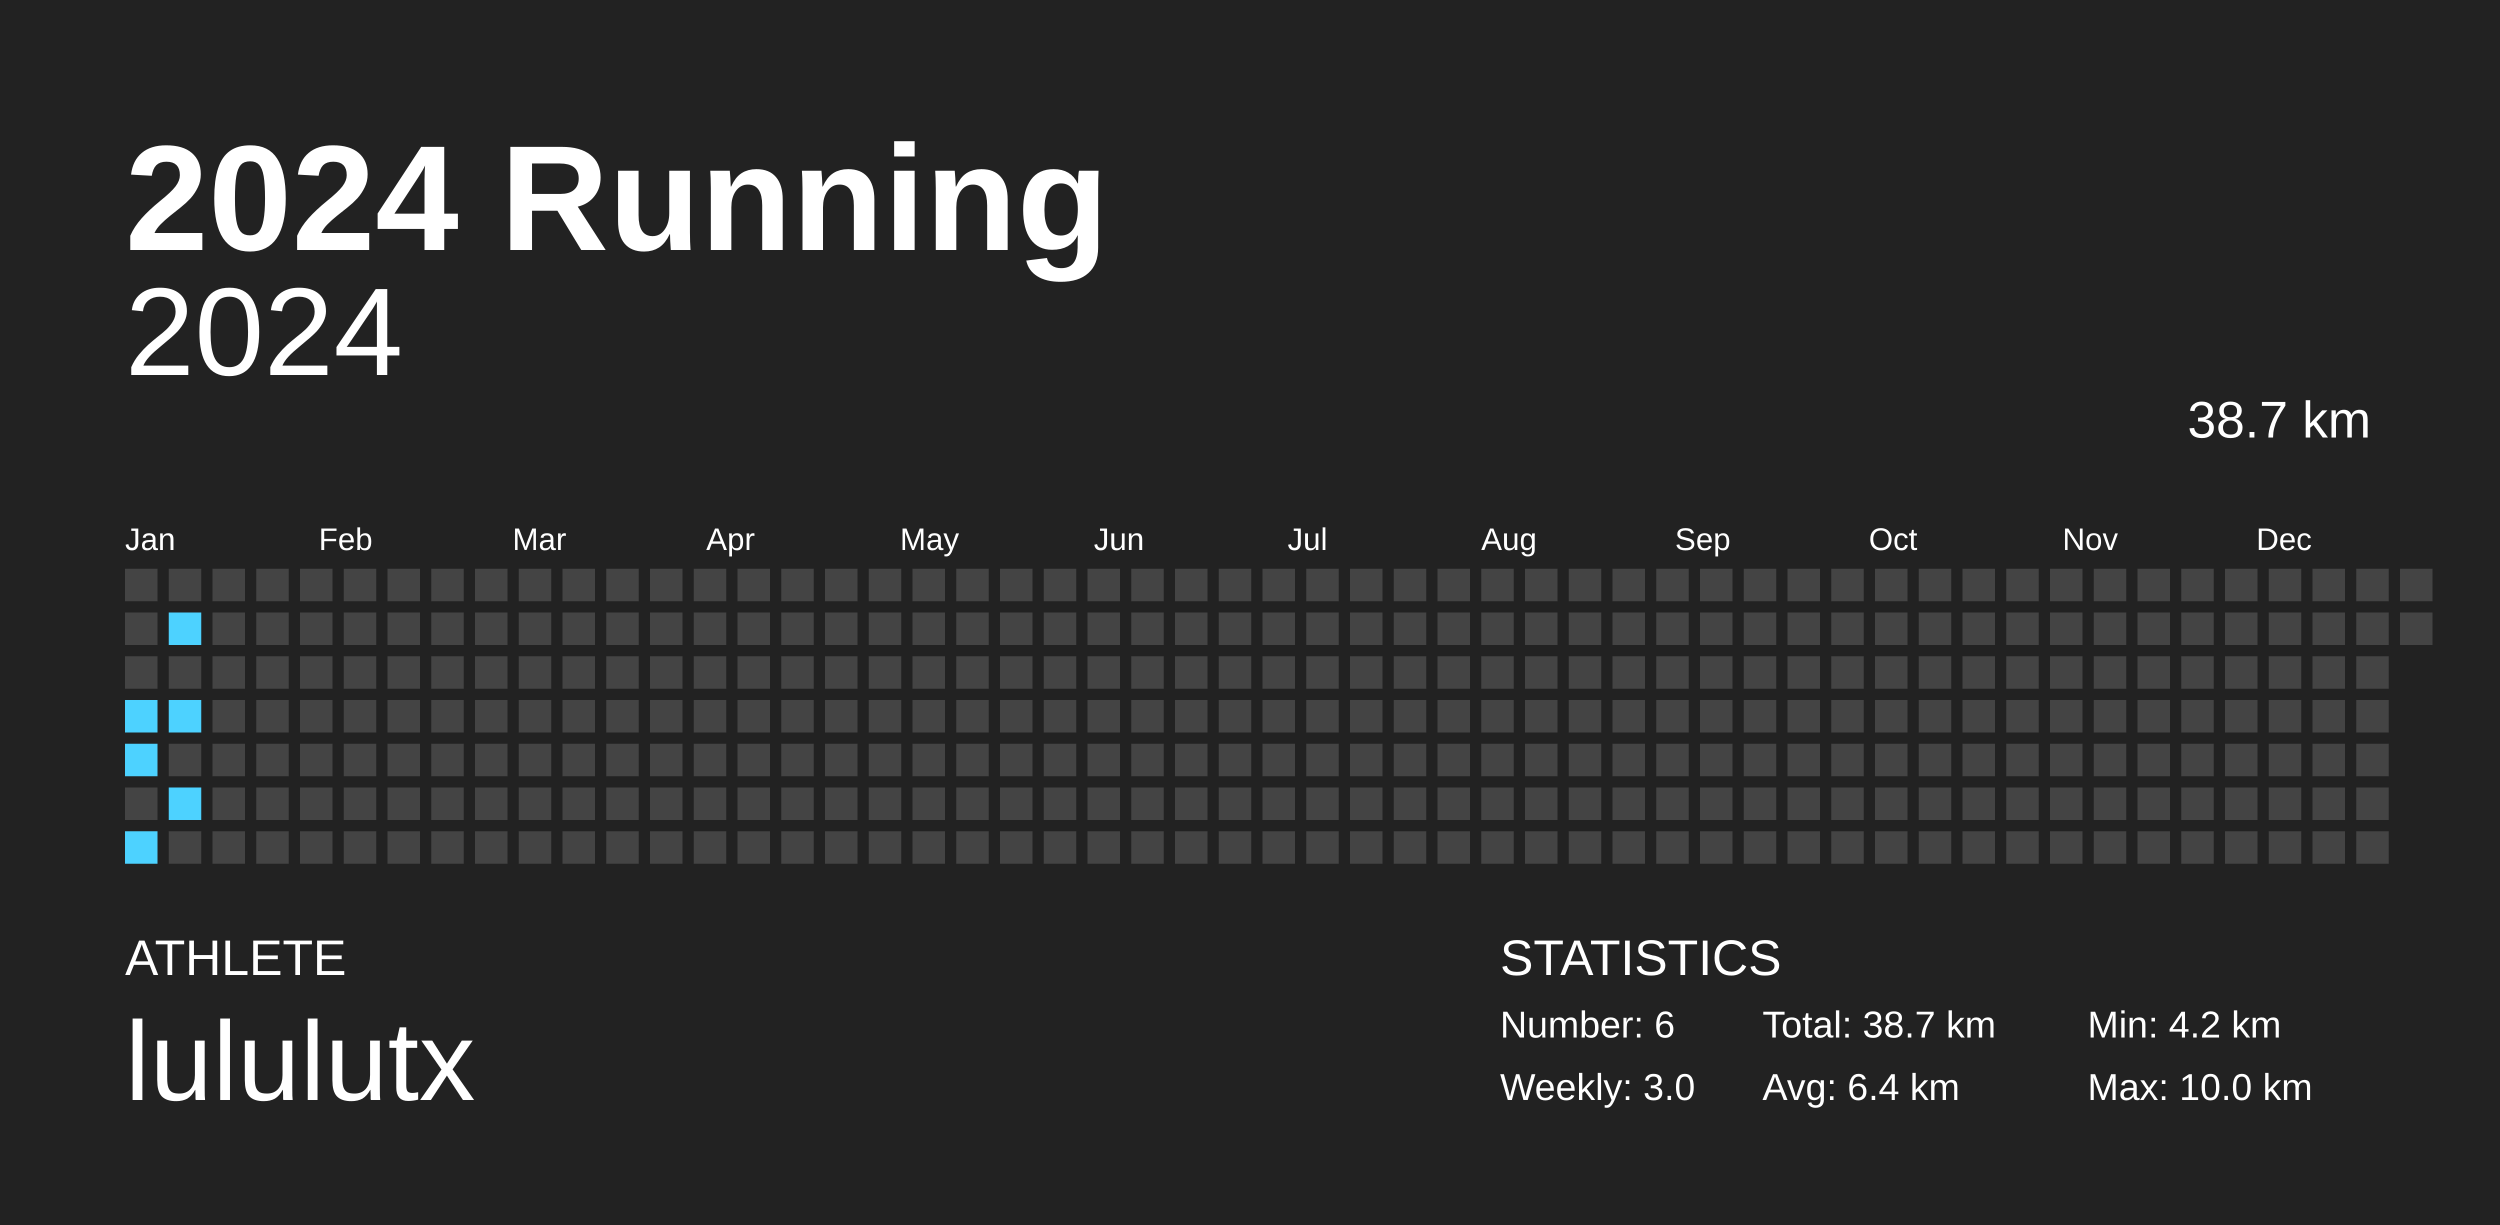
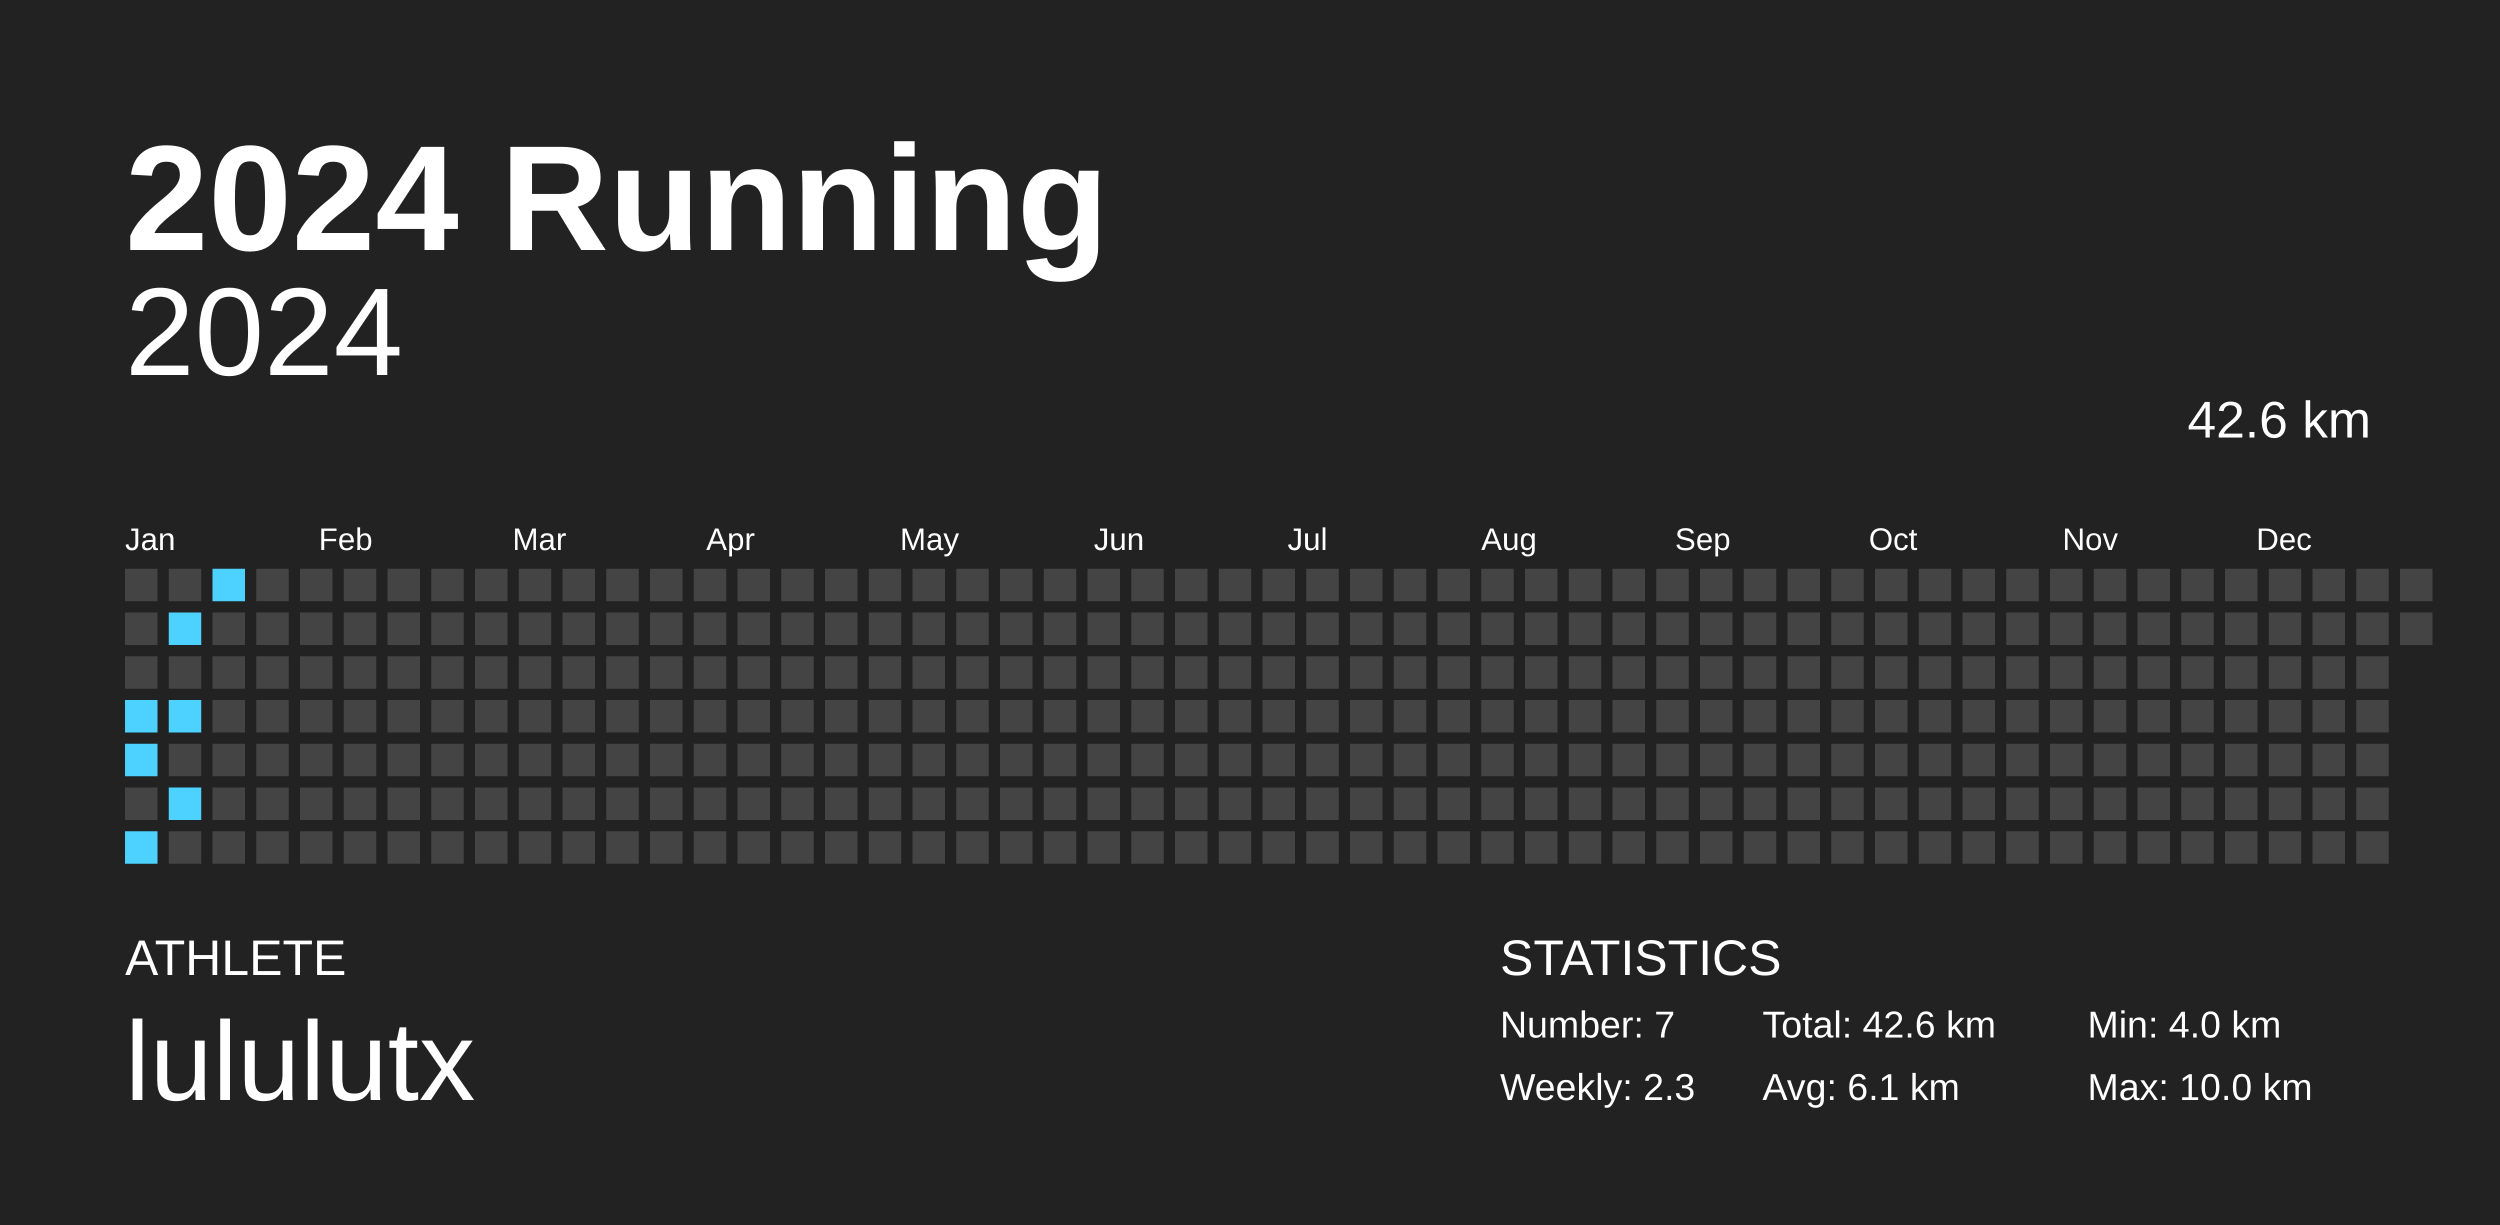
<svg xmlns="http://www.w3.org/2000/svg" baseProfile="full" height="98mm" version="1.1" viewBox="0,0,200,98" width="200mm">
  <defs />
  <rect fill="#222222" height="98" width="200" x="0" y="0" />
  <text fill="#FFFFFF" style="font-size:12px; font-family:Arial; font-weight:bold;" x="10" y="20">2024 Running</text>
  <text fill="#FFFFFF" style="font-size:4px; font-family:Arial" x="10" y="78">ATHLETE</text>
  <text fill="#FFFFFF" style="font-size:9px; font-family:Arial" x="10" y="88">lululutx</text>
  <text fill="#FFFFFF" style="font-size:4px; font-family:Arial" x="120" y="78">STATISTICS</text>
-   <text fill="#FFFFFF" style="font-size:3px; font-family:Arial" x="120" y="83">Number: 6</text>
-   <text fill="#FFFFFF" style="font-size:3px; font-family:Arial" x="120" y="88">Weekly: 3.0</text>
-   <text fill="#FFFFFF" style="font-size:3px; font-family:Arial" x="141" y="83">Total: 38.7 km</text>
-   <text fill="#FFFFFF" style="font-size:3px; font-family:Arial" x="141" y="88">Avg: 6.4 km</text>
-   <text fill="#FFFFFF" style="font-size:3px; font-family:Arial" x="167" y="83">Min: 4.2 km</text>
+   <text fill="#FFFFFF" style="font-size:3px; font-family:Arial" x="120" y="83">Number: 7</text>
+   <text fill="#FFFFFF" style="font-size:3px; font-family:Arial" x="120" y="88">Weekly: 2.3</text>
+   <text fill="#FFFFFF" style="font-size:3px; font-family:Arial" x="141" y="83">Total: 42.6 km</text>
+   <text fill="#FFFFFF" style="font-size:3px; font-family:Arial" x="141" y="88">Avg: 6.1 km</text>
+   <text fill="#FFFFFF" style="font-size:3px; font-family:Arial" x="167" y="83">Min: 4.0 km</text>
  <text fill="#FFFFFF" style="font-size:3px; font-family:Arial" x="167" y="88">Max: 10.0 km</text>
  <text alignment-baseline="hanging" fill="#FFFFFF" style="font-size:10.0px; font-family:Arial;" x="10" y="30">2024</text>
-   <text alignment-baseline="hanging" fill="#FFFFFF" style="font-size:4.125px; font-family:Arial;" x="175" y="35">38.7 km</text>
+   <text alignment-baseline="hanging" fill="#FFFFFF" style="font-size:4.125px; font-family:Arial;" x="175" y="35">42.6 km</text>
  <text fill="#FFFFFF" style="font-size:2.5px; font-family:Arial" x="10.0" y="44">Jan</text>
  <text fill="#FFFFFF" style="font-size:2.5px; font-family:Arial" x="25.5" y="44">Feb</text>
  <text fill="#FFFFFF" style="font-size:2.5px; font-family:Arial" x="41.0" y="44">Mar</text>
  <text fill="#FFFFFF" style="font-size:2.5px; font-family:Arial" x="56.5" y="44">Apr</text>
  <text fill="#FFFFFF" style="font-size:2.5px; font-family:Arial" x="72.0" y="44">May</text>
  <text fill="#FFFFFF" style="font-size:2.5px; font-family:Arial" x="87.5" y="44">Jun</text>
  <text fill="#FFFFFF" style="font-size:2.5px; font-family:Arial" x="103.0" y="44">Jul</text>
  <text fill="#FFFFFF" style="font-size:2.5px; font-family:Arial" x="118.5" y="44">Aug</text>
  <text fill="#FFFFFF" style="font-size:2.5px; font-family:Arial" x="134.0" y="44">Sep</text>
  <text fill="#FFFFFF" style="font-size:2.5px; font-family:Arial" x="149.5" y="44">Oct</text>
  <text fill="#FFFFFF" style="font-size:2.5px; font-family:Arial" x="165.0" y="44">Nov</text>
  <text fill="#FFFFFF" style="font-size:2.5px; font-family:Arial" x="180.5" y="44">Dec</text>
  <rect fill="#444444" height="2.6" width="2.6" x="10.0" y="45.5" />
  <rect fill="#444444" height="2.6" width="2.6" x="10.0" y="49.0" />
  <rect fill="#444444" height="2.6" width="2.6" x="10.0" y="52.5" />
  <rect fill="#4dd2ff" height="2.6" width="2.6" x="10.0" y="56.0" />
  <rect fill="#4dd2ff" height="2.6" width="2.6" x="10.0" y="59.5" />
  <rect fill="#444444" height="2.6" width="2.6" x="10.0" y="63.0" />
  <rect fill="#4dd2ff" height="2.6" width="2.6" x="10.0" y="66.5" />
  <rect fill="#444444" height="2.6" width="2.6" x="13.5" y="45.5" />
  <rect fill="#4dd2ff" height="2.6" width="2.6" x="13.5" y="49.0" />
  <rect fill="#444444" height="2.6" width="2.6" x="13.5" y="52.5" />
  <rect fill="#4dd2ff" height="2.6" width="2.6" x="13.5" y="56.0" />
  <rect fill="#444444" height="2.6" width="2.6" x="13.5" y="59.5" />
  <rect fill="#4dd2ff" height="2.6" width="2.6" x="13.5" y="63.0" />
  <rect fill="#444444" height="2.6" width="2.6" x="13.5" y="66.5" />
-   <rect fill="#444444" height="2.6" width="2.6" x="17.0" y="45.5" />
+   <rect fill="#4dd2ff" height="2.6" width="2.6" x="17.0" y="45.5" />
  <rect fill="#444444" height="2.6" width="2.6" x="17.0" y="49.0" />
  <rect fill="#444444" height="2.6" width="2.6" x="17.0" y="52.5" />
  <rect fill="#444444" height="2.6" width="2.6" x="17.0" y="56.0" />
  <rect fill="#444444" height="2.6" width="2.6" x="17.0" y="59.5" />
  <rect fill="#444444" height="2.6" width="2.6" x="17.0" y="63.0" />
  <rect fill="#444444" height="2.6" width="2.6" x="17.0" y="66.5" />
  <rect fill="#444444" height="2.6" width="2.6" x="20.5" y="45.5" />
  <rect fill="#444444" height="2.6" width="2.6" x="20.5" y="49.0" />
  <rect fill="#444444" height="2.6" width="2.6" x="20.5" y="52.5" />
  <rect fill="#444444" height="2.6" width="2.6" x="20.5" y="56.0" />
  <rect fill="#444444" height="2.6" width="2.6" x="20.5" y="59.5" />
  <rect fill="#444444" height="2.6" width="2.6" x="20.5" y="63.0" />
  <rect fill="#444444" height="2.6" width="2.6" x="20.5" y="66.5" />
  <rect fill="#444444" height="2.6" width="2.6" x="24.0" y="45.5" />
  <rect fill="#444444" height="2.6" width="2.6" x="24.0" y="49.0" />
  <rect fill="#444444" height="2.6" width="2.6" x="24.0" y="52.5" />
  <rect fill="#444444" height="2.6" width="2.6" x="24.0" y="56.0" />
  <rect fill="#444444" height="2.6" width="2.6" x="24.0" y="59.5" />
  <rect fill="#444444" height="2.6" width="2.6" x="24.0" y="63.0" />
  <rect fill="#444444" height="2.6" width="2.6" x="24.0" y="66.5" />
  <rect fill="#444444" height="2.6" width="2.6" x="27.5" y="45.5" />
  <rect fill="#444444" height="2.6" width="2.6" x="27.5" y="49.0" />
  <rect fill="#444444" height="2.6" width="2.6" x="27.5" y="52.5" />
  <rect fill="#444444" height="2.6" width="2.6" x="27.5" y="56.0" />
  <rect fill="#444444" height="2.6" width="2.6" x="27.5" y="59.5" />
  <rect fill="#444444" height="2.6" width="2.6" x="27.5" y="63.0" />
  <rect fill="#444444" height="2.6" width="2.6" x="27.5" y="66.5" />
  <rect fill="#444444" height="2.6" width="2.6" x="31.0" y="45.5" />
  <rect fill="#444444" height="2.6" width="2.6" x="31.0" y="49.0" />
  <rect fill="#444444" height="2.6" width="2.6" x="31.0" y="52.5" />
  <rect fill="#444444" height="2.6" width="2.6" x="31.0" y="56.0" />
  <rect fill="#444444" height="2.6" width="2.6" x="31.0" y="59.5" />
  <rect fill="#444444" height="2.6" width="2.6" x="31.0" y="63.0" />
  <rect fill="#444444" height="2.6" width="2.6" x="31.0" y="66.5" />
  <rect fill="#444444" height="2.6" width="2.6" x="34.5" y="45.5" />
  <rect fill="#444444" height="2.6" width="2.6" x="34.5" y="49.0" />
  <rect fill="#444444" height="2.6" width="2.6" x="34.5" y="52.5" />
  <rect fill="#444444" height="2.6" width="2.6" x="34.5" y="56.0" />
  <rect fill="#444444" height="2.6" width="2.6" x="34.5" y="59.5" />
  <rect fill="#444444" height="2.6" width="2.6" x="34.5" y="63.0" />
  <rect fill="#444444" height="2.6" width="2.6" x="34.5" y="66.5" />
  <rect fill="#444444" height="2.6" width="2.6" x="38.0" y="45.5" />
  <rect fill="#444444" height="2.6" width="2.6" x="38.0" y="49.0" />
  <rect fill="#444444" height="2.6" width="2.6" x="38.0" y="52.5" />
  <rect fill="#444444" height="2.6" width="2.6" x="38.0" y="56.0" />
  <rect fill="#444444" height="2.6" width="2.6" x="38.0" y="59.5" />
  <rect fill="#444444" height="2.6" width="2.6" x="38.0" y="63.0" />
  <rect fill="#444444" height="2.6" width="2.6" x="38.0" y="66.5" />
  <rect fill="#444444" height="2.6" width="2.6" x="41.5" y="45.5" />
  <rect fill="#444444" height="2.6" width="2.6" x="41.5" y="49.0" />
  <rect fill="#444444" height="2.6" width="2.6" x="41.5" y="52.5" />
  <rect fill="#444444" height="2.6" width="2.6" x="41.5" y="56.0" />
  <rect fill="#444444" height="2.6" width="2.6" x="41.5" y="59.5" />
  <rect fill="#444444" height="2.6" width="2.6" x="41.5" y="63.0" />
  <rect fill="#444444" height="2.6" width="2.6" x="41.5" y="66.5" />
  <rect fill="#444444" height="2.6" width="2.6" x="45.0" y="45.5" />
  <rect fill="#444444" height="2.6" width="2.6" x="45.0" y="49.0" />
  <rect fill="#444444" height="2.6" width="2.6" x="45.0" y="52.5" />
  <rect fill="#444444" height="2.6" width="2.6" x="45.0" y="56.0" />
  <rect fill="#444444" height="2.6" width="2.6" x="45.0" y="59.5" />
  <rect fill="#444444" height="2.6" width="2.6" x="45.0" y="63.0" />
  <rect fill="#444444" height="2.6" width="2.6" x="45.0" y="66.5" />
  <rect fill="#444444" height="2.6" width="2.6" x="48.5" y="45.5" />
  <rect fill="#444444" height="2.6" width="2.6" x="48.5" y="49.0" />
  <rect fill="#444444" height="2.6" width="2.6" x="48.5" y="52.5" />
  <rect fill="#444444" height="2.6" width="2.6" x="48.5" y="56.0" />
  <rect fill="#444444" height="2.6" width="2.6" x="48.5" y="59.5" />
  <rect fill="#444444" height="2.6" width="2.6" x="48.5" y="63.0" />
  <rect fill="#444444" height="2.6" width="2.6" x="48.5" y="66.5" />
  <rect fill="#444444" height="2.6" width="2.6" x="52.0" y="45.5" />
  <rect fill="#444444" height="2.6" width="2.6" x="52.0" y="49.0" />
  <rect fill="#444444" height="2.6" width="2.6" x="52.0" y="52.5" />
  <rect fill="#444444" height="2.6" width="2.6" x="52.0" y="56.0" />
  <rect fill="#444444" height="2.6" width="2.6" x="52.0" y="59.5" />
  <rect fill="#444444" height="2.6" width="2.6" x="52.0" y="63.0" />
  <rect fill="#444444" height="2.6" width="2.6" x="52.0" y="66.5" />
  <rect fill="#444444" height="2.6" width="2.6" x="55.5" y="45.5" />
  <rect fill="#444444" height="2.6" width="2.6" x="55.5" y="49.0" />
  <rect fill="#444444" height="2.6" width="2.6" x="55.5" y="52.5" />
  <rect fill="#444444" height="2.6" width="2.6" x="55.5" y="56.0" />
  <rect fill="#444444" height="2.6" width="2.6" x="55.5" y="59.5" />
  <rect fill="#444444" height="2.6" width="2.6" x="55.5" y="63.0" />
  <rect fill="#444444" height="2.6" width="2.6" x="55.5" y="66.5" />
  <rect fill="#444444" height="2.6" width="2.6" x="59.0" y="45.5" />
  <rect fill="#444444" height="2.6" width="2.6" x="59.0" y="49.0" />
  <rect fill="#444444" height="2.6" width="2.6" x="59.0" y="52.5" />
  <rect fill="#444444" height="2.6" width="2.6" x="59.0" y="56.0" />
  <rect fill="#444444" height="2.6" width="2.6" x="59.0" y="59.5" />
  <rect fill="#444444" height="2.6" width="2.6" x="59.0" y="63.0" />
  <rect fill="#444444" height="2.6" width="2.6" x="59.0" y="66.5" />
  <rect fill="#444444" height="2.6" width="2.6" x="62.5" y="45.5" />
  <rect fill="#444444" height="2.6" width="2.6" x="62.5" y="49.0" />
  <rect fill="#444444" height="2.6" width="2.6" x="62.5" y="52.5" />
  <rect fill="#444444" height="2.6" width="2.6" x="62.5" y="56.0" />
  <rect fill="#444444" height="2.6" width="2.6" x="62.5" y="59.5" />
  <rect fill="#444444" height="2.6" width="2.6" x="62.5" y="63.0" />
  <rect fill="#444444" height="2.6" width="2.6" x="62.5" y="66.5" />
  <rect fill="#444444" height="2.6" width="2.6" x="66.0" y="45.5" />
  <rect fill="#444444" height="2.6" width="2.6" x="66.0" y="49.0" />
  <rect fill="#444444" height="2.6" width="2.6" x="66.0" y="52.5" />
  <rect fill="#444444" height="2.6" width="2.6" x="66.0" y="56.0" />
  <rect fill="#444444" height="2.6" width="2.6" x="66.0" y="59.5" />
  <rect fill="#444444" height="2.6" width="2.6" x="66.0" y="63.0" />
  <rect fill="#444444" height="2.6" width="2.6" x="66.0" y="66.5" />
  <rect fill="#444444" height="2.6" width="2.6" x="69.5" y="45.5" />
  <rect fill="#444444" height="2.6" width="2.6" x="69.5" y="49.0" />
  <rect fill="#444444" height="2.6" width="2.6" x="69.5" y="52.5" />
  <rect fill="#444444" height="2.6" width="2.6" x="69.5" y="56.0" />
  <rect fill="#444444" height="2.6" width="2.6" x="69.5" y="59.5" />
  <rect fill="#444444" height="2.6" width="2.6" x="69.5" y="63.0" />
  <rect fill="#444444" height="2.6" width="2.6" x="69.5" y="66.5" />
  <rect fill="#444444" height="2.6" width="2.6" x="73.0" y="45.5" />
  <rect fill="#444444" height="2.6" width="2.6" x="73.0" y="49.0" />
  <rect fill="#444444" height="2.6" width="2.6" x="73.0" y="52.5" />
  <rect fill="#444444" height="2.6" width="2.6" x="73.0" y="56.0" />
  <rect fill="#444444" height="2.6" width="2.6" x="73.0" y="59.5" />
  <rect fill="#444444" height="2.6" width="2.6" x="73.0" y="63.0" />
  <rect fill="#444444" height="2.6" width="2.6" x="73.0" y="66.5" />
  <rect fill="#444444" height="2.6" width="2.6" x="76.5" y="45.5" />
  <rect fill="#444444" height="2.6" width="2.6" x="76.5" y="49.0" />
  <rect fill="#444444" height="2.6" width="2.6" x="76.5" y="52.5" />
  <rect fill="#444444" height="2.6" width="2.6" x="76.5" y="56.0" />
  <rect fill="#444444" height="2.6" width="2.6" x="76.5" y="59.5" />
  <rect fill="#444444" height="2.6" width="2.6" x="76.5" y="63.0" />
  <rect fill="#444444" height="2.6" width="2.6" x="76.5" y="66.5" />
  <rect fill="#444444" height="2.6" width="2.6" x="80.0" y="45.5" />
  <rect fill="#444444" height="2.6" width="2.6" x="80.0" y="49.0" />
  <rect fill="#444444" height="2.6" width="2.6" x="80.0" y="52.5" />
  <rect fill="#444444" height="2.6" width="2.6" x="80.0" y="56.0" />
  <rect fill="#444444" height="2.6" width="2.6" x="80.0" y="59.5" />
  <rect fill="#444444" height="2.6" width="2.6" x="80.0" y="63.0" />
  <rect fill="#444444" height="2.6" width="2.6" x="80.0" y="66.5" />
  <rect fill="#444444" height="2.6" width="2.6" x="83.5" y="45.5" />
  <rect fill="#444444" height="2.6" width="2.6" x="83.5" y="49.0" />
  <rect fill="#444444" height="2.6" width="2.6" x="83.5" y="52.5" />
  <rect fill="#444444" height="2.6" width="2.6" x="83.5" y="56.0" />
  <rect fill="#444444" height="2.6" width="2.6" x="83.5" y="59.5" />
  <rect fill="#444444" height="2.6" width="2.6" x="83.5" y="63.0" />
  <rect fill="#444444" height="2.6" width="2.6" x="83.5" y="66.5" />
  <rect fill="#444444" height="2.6" width="2.6" x="87.0" y="45.5" />
  <rect fill="#444444" height="2.6" width="2.6" x="87.0" y="49.0" />
  <rect fill="#444444" height="2.6" width="2.6" x="87.0" y="52.5" />
  <rect fill="#444444" height="2.6" width="2.6" x="87.0" y="56.0" />
  <rect fill="#444444" height="2.6" width="2.6" x="87.0" y="59.5" />
  <rect fill="#444444" height="2.6" width="2.6" x="87.0" y="63.0" />
  <rect fill="#444444" height="2.6" width="2.6" x="87.0" y="66.5" />
  <rect fill="#444444" height="2.6" width="2.6" x="90.5" y="45.5" />
  <rect fill="#444444" height="2.6" width="2.6" x="90.5" y="49.0" />
  <rect fill="#444444" height="2.6" width="2.6" x="90.5" y="52.5" />
  <rect fill="#444444" height="2.6" width="2.6" x="90.5" y="56.0" />
  <rect fill="#444444" height="2.6" width="2.6" x="90.5" y="59.5" />
  <rect fill="#444444" height="2.6" width="2.6" x="90.5" y="63.0" />
  <rect fill="#444444" height="2.6" width="2.6" x="90.5" y="66.5" />
  <rect fill="#444444" height="2.6" width="2.6" x="94.0" y="45.5" />
  <rect fill="#444444" height="2.6" width="2.6" x="94.0" y="49.0" />
  <rect fill="#444444" height="2.6" width="2.6" x="94.0" y="52.5" />
  <rect fill="#444444" height="2.6" width="2.6" x="94.0" y="56.0" />
  <rect fill="#444444" height="2.6" width="2.6" x="94.0" y="59.5" />
  <rect fill="#444444" height="2.6" width="2.6" x="94.0" y="63.0" />
  <rect fill="#444444" height="2.6" width="2.6" x="94.0" y="66.5" />
  <rect fill="#444444" height="2.6" width="2.6" x="97.5" y="45.5" />
  <rect fill="#444444" height="2.6" width="2.6" x="97.5" y="49.0" />
  <rect fill="#444444" height="2.6" width="2.6" x="97.5" y="52.5" />
  <rect fill="#444444" height="2.6" width="2.6" x="97.5" y="56.0" />
  <rect fill="#444444" height="2.6" width="2.6" x="97.5" y="59.5" />
  <rect fill="#444444" height="2.6" width="2.6" x="97.5" y="63.0" />
  <rect fill="#444444" height="2.6" width="2.6" x="97.5" y="66.5" />
  <rect fill="#444444" height="2.6" width="2.6" x="101.0" y="45.5" />
  <rect fill="#444444" height="2.6" width="2.6" x="101.0" y="49.0" />
  <rect fill="#444444" height="2.6" width="2.6" x="101.0" y="52.5" />
  <rect fill="#444444" height="2.6" width="2.6" x="101.0" y="56.0" />
  <rect fill="#444444" height="2.6" width="2.6" x="101.0" y="59.5" />
  <rect fill="#444444" height="2.6" width="2.6" x="101.0" y="63.0" />
  <rect fill="#444444" height="2.6" width="2.6" x="101.0" y="66.5" />
  <rect fill="#444444" height="2.6" width="2.6" x="104.5" y="45.5" />
  <rect fill="#444444" height="2.6" width="2.6" x="104.5" y="49.0" />
  <rect fill="#444444" height="2.6" width="2.6" x="104.5" y="52.5" />
  <rect fill="#444444" height="2.6" width="2.6" x="104.5" y="56.0" />
  <rect fill="#444444" height="2.6" width="2.6" x="104.5" y="59.5" />
  <rect fill="#444444" height="2.6" width="2.6" x="104.5" y="63.0" />
  <rect fill="#444444" height="2.6" width="2.6" x="104.5" y="66.5" />
  <rect fill="#444444" height="2.6" width="2.6" x="108.0" y="45.5" />
  <rect fill="#444444" height="2.6" width="2.6" x="108.0" y="49.0" />
  <rect fill="#444444" height="2.6" width="2.6" x="108.0" y="52.5" />
  <rect fill="#444444" height="2.6" width="2.6" x="108.0" y="56.0" />
  <rect fill="#444444" height="2.6" width="2.6" x="108.0" y="59.5" />
  <rect fill="#444444" height="2.6" width="2.6" x="108.0" y="63.0" />
  <rect fill="#444444" height="2.6" width="2.6" x="108.0" y="66.5" />
  <rect fill="#444444" height="2.6" width="2.6" x="111.5" y="45.5" />
  <rect fill="#444444" height="2.6" width="2.6" x="111.5" y="49.0" />
  <rect fill="#444444" height="2.6" width="2.6" x="111.5" y="52.5" />
  <rect fill="#444444" height="2.6" width="2.6" x="111.5" y="56.0" />
  <rect fill="#444444" height="2.6" width="2.6" x="111.5" y="59.5" />
  <rect fill="#444444" height="2.6" width="2.6" x="111.5" y="63.0" />
  <rect fill="#444444" height="2.6" width="2.6" x="111.5" y="66.5" />
  <rect fill="#444444" height="2.6" width="2.6" x="115.0" y="45.5" />
  <rect fill="#444444" height="2.6" width="2.6" x="115.0" y="49.0" />
  <rect fill="#444444" height="2.6" width="2.6" x="115.0" y="52.5" />
  <rect fill="#444444" height="2.6" width="2.6" x="115.0" y="56.0" />
  <rect fill="#444444" height="2.6" width="2.6" x="115.0" y="59.5" />
  <rect fill="#444444" height="2.6" width="2.6" x="115.0" y="63.0" />
  <rect fill="#444444" height="2.6" width="2.6" x="115.0" y="66.5" />
  <rect fill="#444444" height="2.6" width="2.6" x="118.5" y="45.5" />
  <rect fill="#444444" height="2.6" width="2.6" x="118.5" y="49.0" />
  <rect fill="#444444" height="2.6" width="2.6" x="118.5" y="52.5" />
  <rect fill="#444444" height="2.6" width="2.6" x="118.5" y="56.0" />
  <rect fill="#444444" height="2.6" width="2.6" x="118.5" y="59.5" />
  <rect fill="#444444" height="2.6" width="2.6" x="118.5" y="63.0" />
  <rect fill="#444444" height="2.6" width="2.6" x="118.5" y="66.5" />
  <rect fill="#444444" height="2.6" width="2.6" x="122.0" y="45.5" />
  <rect fill="#444444" height="2.6" width="2.6" x="122.0" y="49.0" />
  <rect fill="#444444" height="2.6" width="2.6" x="122.0" y="52.5" />
  <rect fill="#444444" height="2.6" width="2.6" x="122.0" y="56.0" />
  <rect fill="#444444" height="2.6" width="2.6" x="122.0" y="59.5" />
  <rect fill="#444444" height="2.6" width="2.6" x="122.0" y="63.0" />
  <rect fill="#444444" height="2.6" width="2.6" x="122.0" y="66.5" />
  <rect fill="#444444" height="2.6" width="2.6" x="125.5" y="45.5" />
  <rect fill="#444444" height="2.6" width="2.6" x="125.5" y="49.0" />
  <rect fill="#444444" height="2.6" width="2.6" x="125.5" y="52.5" />
  <rect fill="#444444" height="2.6" width="2.6" x="125.5" y="56.0" />
  <rect fill="#444444" height="2.6" width="2.6" x="125.5" y="59.5" />
  <rect fill="#444444" height="2.6" width="2.6" x="125.5" y="63.0" />
  <rect fill="#444444" height="2.6" width="2.6" x="125.5" y="66.5" />
  <rect fill="#444444" height="2.6" width="2.6" x="129.0" y="45.5" />
  <rect fill="#444444" height="2.6" width="2.6" x="129.0" y="49.0" />
  <rect fill="#444444" height="2.6" width="2.6" x="129.0" y="52.5" />
  <rect fill="#444444" height="2.6" width="2.6" x="129.0" y="56.0" />
  <rect fill="#444444" height="2.6" width="2.6" x="129.0" y="59.5" />
  <rect fill="#444444" height="2.6" width="2.6" x="129.0" y="63.0" />
  <rect fill="#444444" height="2.6" width="2.6" x="129.0" y="66.5" />
  <rect fill="#444444" height="2.6" width="2.6" x="132.5" y="45.5" />
  <rect fill="#444444" height="2.6" width="2.6" x="132.5" y="49.0" />
  <rect fill="#444444" height="2.6" width="2.6" x="132.5" y="52.5" />
  <rect fill="#444444" height="2.6" width="2.6" x="132.5" y="56.0" />
  <rect fill="#444444" height="2.6" width="2.6" x="132.5" y="59.5" />
  <rect fill="#444444" height="2.6" width="2.6" x="132.5" y="63.0" />
  <rect fill="#444444" height="2.6" width="2.6" x="132.5" y="66.5" />
  <rect fill="#444444" height="2.6" width="2.6" x="136.0" y="45.5" />
  <rect fill="#444444" height="2.6" width="2.6" x="136.0" y="49.0" />
  <rect fill="#444444" height="2.6" width="2.6" x="136.0" y="52.5" />
  <rect fill="#444444" height="2.6" width="2.6" x="136.0" y="56.0" />
  <rect fill="#444444" height="2.6" width="2.6" x="136.0" y="59.5" />
  <rect fill="#444444" height="2.6" width="2.6" x="136.0" y="63.0" />
  <rect fill="#444444" height="2.6" width="2.6" x="136.0" y="66.5" />
  <rect fill="#444444" height="2.6" width="2.6" x="139.5" y="45.5" />
  <rect fill="#444444" height="2.6" width="2.6" x="139.5" y="49.0" />
  <rect fill="#444444" height="2.6" width="2.6" x="139.5" y="52.5" />
  <rect fill="#444444" height="2.6" width="2.6" x="139.5" y="56.0" />
  <rect fill="#444444" height="2.6" width="2.6" x="139.5" y="59.5" />
  <rect fill="#444444" height="2.6" width="2.6" x="139.5" y="63.0" />
  <rect fill="#444444" height="2.6" width="2.6" x="139.5" y="66.5" />
  <rect fill="#444444" height="2.6" width="2.6" x="143.0" y="45.5" />
  <rect fill="#444444" height="2.6" width="2.6" x="143.0" y="49.0" />
  <rect fill="#444444" height="2.6" width="2.6" x="143.0" y="52.5" />
  <rect fill="#444444" height="2.6" width="2.6" x="143.0" y="56.0" />
  <rect fill="#444444" height="2.6" width="2.6" x="143.0" y="59.5" />
  <rect fill="#444444" height="2.6" width="2.6" x="143.0" y="63.0" />
  <rect fill="#444444" height="2.6" width="2.6" x="143.0" y="66.5" />
  <rect fill="#444444" height="2.6" width="2.6" x="146.5" y="45.5" />
  <rect fill="#444444" height="2.6" width="2.6" x="146.5" y="49.0" />
  <rect fill="#444444" height="2.6" width="2.6" x="146.5" y="52.5" />
  <rect fill="#444444" height="2.6" width="2.6" x="146.5" y="56.0" />
  <rect fill="#444444" height="2.6" width="2.6" x="146.5" y="59.5" />
  <rect fill="#444444" height="2.6" width="2.6" x="146.5" y="63.0" />
  <rect fill="#444444" height="2.6" width="2.6" x="146.5" y="66.5" />
  <rect fill="#444444" height="2.6" width="2.6" x="150.0" y="45.5" />
  <rect fill="#444444" height="2.6" width="2.6" x="150.0" y="49.0" />
  <rect fill="#444444" height="2.6" width="2.6" x="150.0" y="52.5" />
  <rect fill="#444444" height="2.6" width="2.6" x="150.0" y="56.0" />
  <rect fill="#444444" height="2.6" width="2.6" x="150.0" y="59.5" />
  <rect fill="#444444" height="2.6" width="2.6" x="150.0" y="63.0" />
  <rect fill="#444444" height="2.6" width="2.6" x="150.0" y="66.5" />
  <rect fill="#444444" height="2.6" width="2.6" x="153.5" y="45.5" />
  <rect fill="#444444" height="2.6" width="2.6" x="153.5" y="49.0" />
  <rect fill="#444444" height="2.6" width="2.6" x="153.5" y="52.5" />
  <rect fill="#444444" height="2.6" width="2.6" x="153.5" y="56.0" />
  <rect fill="#444444" height="2.6" width="2.6" x="153.5" y="59.5" />
  <rect fill="#444444" height="2.6" width="2.6" x="153.5" y="63.0" />
  <rect fill="#444444" height="2.6" width="2.6" x="153.5" y="66.5" />
  <rect fill="#444444" height="2.6" width="2.6" x="157.0" y="45.5" />
  <rect fill="#444444" height="2.6" width="2.6" x="157.0" y="49.0" />
  <rect fill="#444444" height="2.6" width="2.6" x="157.0" y="52.5" />
  <rect fill="#444444" height="2.6" width="2.6" x="157.0" y="56.0" />
  <rect fill="#444444" height="2.6" width="2.6" x="157.0" y="59.5" />
  <rect fill="#444444" height="2.6" width="2.6" x="157.0" y="63.0" />
  <rect fill="#444444" height="2.6" width="2.6" x="157.0" y="66.5" />
  <rect fill="#444444" height="2.6" width="2.6" x="160.5" y="45.5" />
  <rect fill="#444444" height="2.6" width="2.6" x="160.5" y="49.0" />
  <rect fill="#444444" height="2.6" width="2.6" x="160.5" y="52.5" />
  <rect fill="#444444" height="2.6" width="2.6" x="160.5" y="56.0" />
  <rect fill="#444444" height="2.6" width="2.6" x="160.5" y="59.5" />
  <rect fill="#444444" height="2.6" width="2.6" x="160.5" y="63.0" />
  <rect fill="#444444" height="2.6" width="2.6" x="160.5" y="66.5" />
  <rect fill="#444444" height="2.6" width="2.6" x="164.0" y="45.5" />
  <rect fill="#444444" height="2.6" width="2.6" x="164.0" y="49.0" />
  <rect fill="#444444" height="2.6" width="2.6" x="164.0" y="52.5" />
  <rect fill="#444444" height="2.6" width="2.6" x="164.0" y="56.0" />
  <rect fill="#444444" height="2.6" width="2.6" x="164.0" y="59.5" />
  <rect fill="#444444" height="2.6" width="2.6" x="164.0" y="63.0" />
  <rect fill="#444444" height="2.6" width="2.6" x="164.0" y="66.5" />
  <rect fill="#444444" height="2.6" width="2.6" x="167.5" y="45.5" />
  <rect fill="#444444" height="2.6" width="2.6" x="167.5" y="49.0" />
  <rect fill="#444444" height="2.6" width="2.6" x="167.5" y="52.5" />
  <rect fill="#444444" height="2.6" width="2.6" x="167.5" y="56.0" />
  <rect fill="#444444" height="2.6" width="2.6" x="167.5" y="59.5" />
  <rect fill="#444444" height="2.6" width="2.6" x="167.5" y="63.0" />
  <rect fill="#444444" height="2.6" width="2.6" x="167.5" y="66.5" />
  <rect fill="#444444" height="2.6" width="2.6" x="171.0" y="45.5" />
  <rect fill="#444444" height="2.6" width="2.6" x="171.0" y="49.0" />
  <rect fill="#444444" height="2.6" width="2.6" x="171.0" y="52.5" />
  <rect fill="#444444" height="2.6" width="2.6" x="171.0" y="56.0" />
  <rect fill="#444444" height="2.6" width="2.6" x="171.0" y="59.5" />
  <rect fill="#444444" height="2.6" width="2.6" x="171.0" y="63.0" />
  <rect fill="#444444" height="2.6" width="2.6" x="171.0" y="66.5" />
  <rect fill="#444444" height="2.6" width="2.6" x="174.5" y="45.5" />
  <rect fill="#444444" height="2.6" width="2.6" x="174.5" y="49.0" />
  <rect fill="#444444" height="2.6" width="2.6" x="174.5" y="52.5" />
  <rect fill="#444444" height="2.6" width="2.6" x="174.5" y="56.0" />
  <rect fill="#444444" height="2.6" width="2.6" x="174.5" y="59.5" />
  <rect fill="#444444" height="2.6" width="2.6" x="174.5" y="63.0" />
  <rect fill="#444444" height="2.6" width="2.6" x="174.5" y="66.5" />
  <rect fill="#444444" height="2.6" width="2.6" x="178.0" y="45.5" />
  <rect fill="#444444" height="2.6" width="2.6" x="178.0" y="49.0" />
  <rect fill="#444444" height="2.6" width="2.6" x="178.0" y="52.5" />
  <rect fill="#444444" height="2.6" width="2.6" x="178.0" y="56.0" />
  <rect fill="#444444" height="2.6" width="2.6" x="178.0" y="59.5" />
  <rect fill="#444444" height="2.6" width="2.6" x="178.0" y="63.0" />
  <rect fill="#444444" height="2.6" width="2.6" x="178.0" y="66.5" />
  <rect fill="#444444" height="2.6" width="2.6" x="181.5" y="45.5" />
  <rect fill="#444444" height="2.6" width="2.6" x="181.5" y="49.0" />
  <rect fill="#444444" height="2.6" width="2.6" x="181.5" y="52.5" />
  <rect fill="#444444" height="2.6" width="2.6" x="181.5" y="56.0" />
  <rect fill="#444444" height="2.6" width="2.6" x="181.5" y="59.5" />
  <rect fill="#444444" height="2.6" width="2.6" x="181.5" y="63.0" />
  <rect fill="#444444" height="2.6" width="2.6" x="181.5" y="66.5" />
  <rect fill="#444444" height="2.6" width="2.6" x="185.0" y="45.5" />
  <rect fill="#444444" height="2.6" width="2.6" x="185.0" y="49.0" />
  <rect fill="#444444" height="2.6" width="2.6" x="185.0" y="52.5" />
  <rect fill="#444444" height="2.6" width="2.6" x="185.0" y="56.0" />
  <rect fill="#444444" height="2.6" width="2.6" x="185.0" y="59.5" />
  <rect fill="#444444" height="2.6" width="2.6" x="185.0" y="63.0" />
  <rect fill="#444444" height="2.6" width="2.6" x="185.0" y="66.5" />
  <rect fill="#444444" height="2.6" width="2.6" x="188.5" y="45.5" />
  <rect fill="#444444" height="2.6" width="2.6" x="188.5" y="49.0" />
  <rect fill="#444444" height="2.6" width="2.6" x="188.5" y="52.5" />
  <rect fill="#444444" height="2.6" width="2.6" x="188.5" y="56.0" />
  <rect fill="#444444" height="2.6" width="2.6" x="188.5" y="59.5" />
  <rect fill="#444444" height="2.6" width="2.6" x="188.5" y="63.0" />
  <rect fill="#444444" height="2.6" width="2.6" x="188.5" y="66.5" />
  <rect fill="#444444" height="2.6" width="2.6" x="192.0" y="45.5" />
  <rect fill="#444444" height="2.6" width="2.6" x="192.0" y="49.0" />
</svg>
